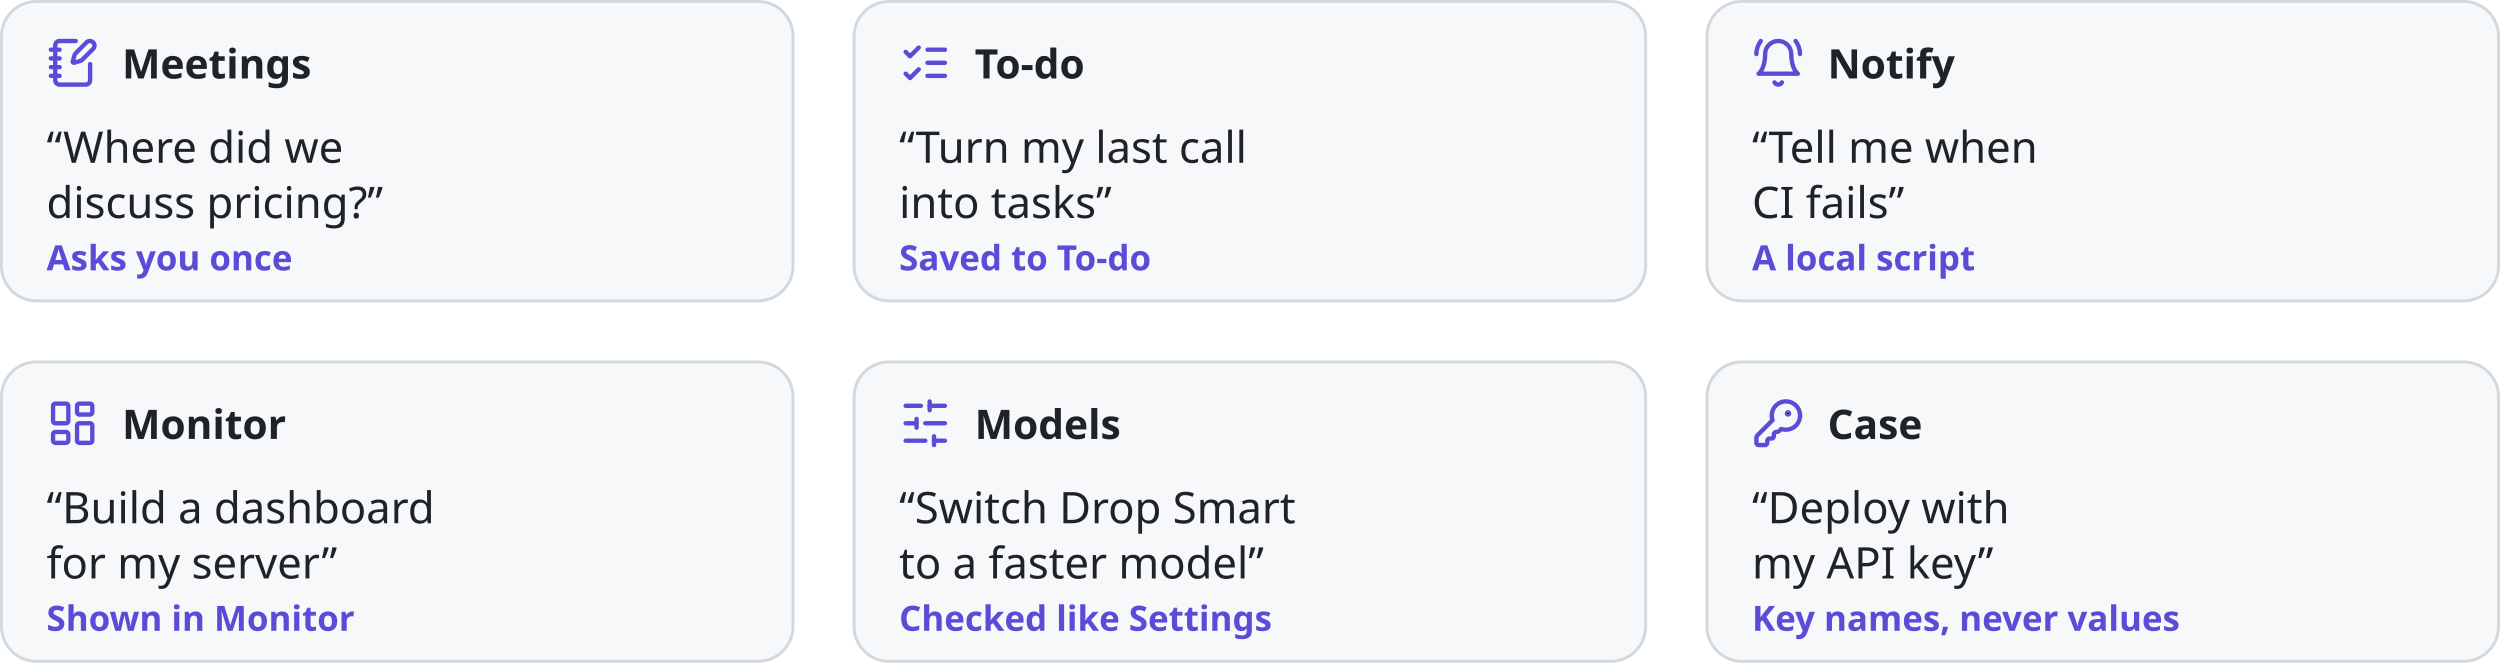
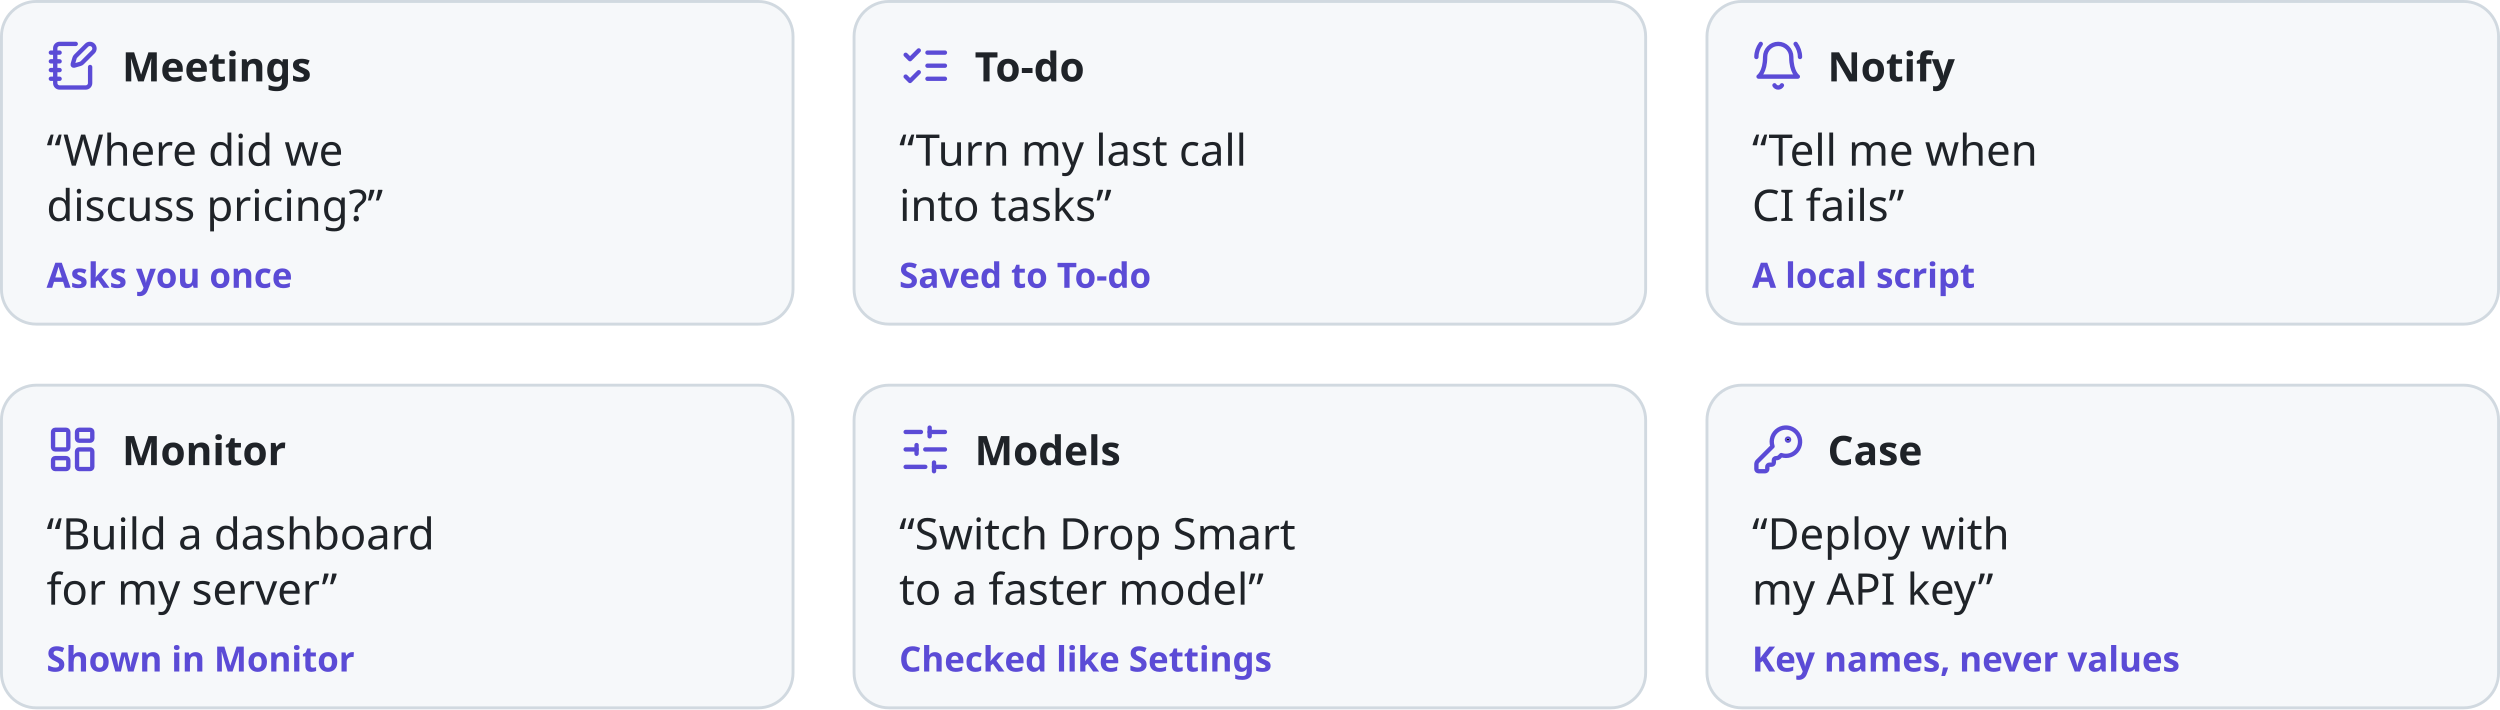
- <svg xmlns="http://www.w3.org/2000/svg" width="860" height="228" viewBox="0 0 860 228">
-   <rect x="0.5" y="0.5" width="272.3" height="103" rx="12" fill="#f6f8fa" stroke="#d1d9e0" />
-   <g transform="translate(16.0 12.6) scale(0.75)" fill="none" stroke="#5b4bd6" stroke-width="2" stroke-linecap="round" stroke-linejoin="round">
+ <svg xmlns="http://www.w3.org/2000/svg" width="860" height="244" viewBox="0 0 860 244">
+   <rect x="0.5" y="0.5" width="272.3" height="111" rx="12" fill="#f6f8fa" stroke="#d1d9e0" />
+   <g transform="translate(16.0 13.6) scale(0.75)" fill="none" stroke="#5b4bd6" stroke-width="2" stroke-linecap="round" stroke-linejoin="round">
    <path d="M13.4 2H6a2 2 0 0 0-2 2v16a2 2 0 0 0 2 2h12a2 2 0 0 0 2-2v-7.4" />
    <path d="M2 6h4" />
    <path d="M2 10h4" />
    <path d="M2 14h4" />
    <path d="M2 18h4" />
    <path d="M21.378 5.626a1 1 0 1 0-3.004-3.004l-5.01 5.012a2 2 0 0 0-.506.854l-.837 2.87a.5.5 0 0 0 .62.62l2.87-.837a2 2 0 0 0 .854-.506z" />
  </g>
-   <text x="42.0" y="27.0" font-family="-apple-system, BlinkMacSystemFont, 'Segoe UI', 'Noto Sans', Helvetica, Arial, sans-serif" font-size="14" font-weight="600" fill="#1f2328">Meetings</text>
+   <text x="42.0" y="28.0" font-family="-apple-system, BlinkMacSystemFont, 'Segoe UI', 'Noto Sans', Helvetica, Arial, sans-serif" font-size="14" font-weight="600" fill="#1f2328">Meetings</text>
  <text font-family="-apple-system, BlinkMacSystemFont, 'Segoe UI', 'Noto Sans', Helvetica, Arial, sans-serif" font-size="15" font-weight="500" fill="#1f2328">
-     <tspan x="16.0" y="56.0">“Where did we</tspan>
-     <tspan x="16.0" y="75.0">discuss pricing?”</tspan>
+     <tspan x="16.0" y="57.0">“Where did we</tspan>
+     <tspan x="16.0" y="76.0">discuss pricing?”</tspan>
  </text>
-   <text x="16.0" y="93.0" font-family="-apple-system, BlinkMacSystemFont, 'Segoe UI', 'Noto Sans', Helvetica, Arial, sans-serif" font-size="12" font-weight="600" fill="#5b4bd6">Asks you once</text>
-   <rect x="293.8" y="0.5" width="272.3" height="103" rx="12" fill="#f6f8fa" stroke="#d1d9e0" />
-   <g transform="translate(309.3 12.6) scale(0.75)" fill="none" stroke="#5b4bd6" stroke-width="2" stroke-linecap="round" stroke-linejoin="round">
+   <text x="16.0" y="99.0" font-family="-apple-system, BlinkMacSystemFont, 'Segoe UI', 'Noto Sans', Helvetica, Arial, sans-serif" font-size="12" font-weight="600" fill="#5b4bd6">Asks you once</text>
+   <rect x="293.8" y="0.5" width="272.3" height="111" rx="12" fill="#f6f8fa" stroke="#d1d9e0" />
+   <g transform="translate(309.3 13.6) scale(0.75)" fill="none" stroke="#5b4bd6" stroke-width="2" stroke-linecap="round" stroke-linejoin="round">
    <path d="m3 17 2 2 4-4" />
    <path d="m3 7 2 2 4-4" />
    <path d="M13 6h8" />
    <path d="M13 12h8" />
    <path d="M13 18h8" />
  </g>
-   <text x="335.3" y="27.0" font-family="-apple-system, BlinkMacSystemFont, 'Segoe UI', 'Noto Sans', Helvetica, Arial, sans-serif" font-size="14" font-weight="600" fill="#1f2328">To-do</text>
+   <text x="335.3" y="28.0" font-family="-apple-system, BlinkMacSystemFont, 'Segoe UI', 'Noto Sans', Helvetica, Arial, sans-serif" font-size="14" font-weight="600" fill="#1f2328">To-do</text>
  <text font-family="-apple-system, BlinkMacSystemFont, 'Segoe UI', 'Noto Sans', Helvetica, Arial, sans-serif" font-size="15" font-weight="500" fill="#1f2328">
-     <tspan x="309.3" y="56.0">“Turn my last call</tspan>
-     <tspan x="309.3" y="75.0">into tasks”</tspan>
+     <tspan x="309.3" y="57.0">“Turn my last call</tspan>
+     <tspan x="309.3" y="76.0">into tasks”</tspan>
  </text>
-   <text x="309.3" y="93.0" font-family="-apple-system, BlinkMacSystemFont, 'Segoe UI', 'Noto Sans', Helvetica, Arial, sans-serif" font-size="12" font-weight="600" fill="#5b4bd6">Saved to To-do</text>
-   <rect x="587.2" y="0.5" width="272.3" height="103" rx="12" fill="#f6f8fa" stroke="#d1d9e0" />
-   <g transform="translate(602.7 12.6) scale(0.75)" fill="none" stroke="#5b4bd6" stroke-width="2" stroke-linecap="round" stroke-linejoin="round">
+   <text x="309.3" y="99.0" font-family="-apple-system, BlinkMacSystemFont, 'Segoe UI', 'Noto Sans', Helvetica, Arial, sans-serif" font-size="12" font-weight="600" fill="#5b4bd6">Saved to To-do</text>
+   <rect x="587.2" y="0.5" width="272.3" height="111" rx="12" fill="#f6f8fa" stroke="#d1d9e0" />
+   <g transform="translate(602.7 13.6) scale(0.75)" fill="none" stroke="#5b4bd6" stroke-width="2" stroke-linecap="round" stroke-linejoin="round">
    <path d="M6 8a6 6 0 0 1 12 0c0 7 3 9 3 9H3s3-2 3-9" />
    <path d="M10.3 21a1.94 1.94 0 0 0 3.4 0" />
    <path d="M4 2C2.8 3.7 2 5.7 2 8" />
    <path d="M22 8c0-2.3-.8-4.3-2-6" />
  </g>
-   <text x="628.7" y="27.0" font-family="-apple-system, BlinkMacSystemFont, 'Segoe UI', 'Noto Sans', Helvetica, Arial, sans-serif" font-size="14" font-weight="600" fill="#1f2328">Notify</text>
+   <text x="628.7" y="28.0" font-family="-apple-system, BlinkMacSystemFont, 'Segoe UI', 'Noto Sans', Helvetica, Arial, sans-serif" font-size="14" font-weight="600" fill="#1f2328">Notify</text>
  <text font-family="-apple-system, BlinkMacSystemFont, 'Segoe UI', 'Noto Sans', Helvetica, Arial, sans-serif" font-size="15" font-weight="500" fill="#1f2328">
-     <tspan x="602.7" y="56.0">“Tell me when</tspan>
-     <tspan x="602.7" y="75.0">CI fails”</tspan>
+     <tspan x="602.7" y="57.0">“Tell me when</tspan>
+     <tspan x="602.7" y="76.0">CI fails”</tspan>
  </text>
-   <text x="602.7" y="93.0" font-family="-apple-system, BlinkMacSystemFont, 'Segoe UI', 'Noto Sans', Helvetica, Arial, sans-serif" font-size="12" font-weight="600" fill="#5b4bd6">A local script</text>
-   <rect x="0.5" y="124.5" width="272.3" height="103" rx="12" fill="#f6f8fa" stroke="#d1d9e0" />
-   <g transform="translate(16.0 136.6) scale(0.75)" fill="none" stroke="#5b4bd6" stroke-width="2" stroke-linecap="round" stroke-linejoin="round">
+   <text x="602.7" y="99.0" font-family="-apple-system, BlinkMacSystemFont, 'Segoe UI', 'Noto Sans', Helvetica, Arial, sans-serif" font-size="12" font-weight="600" fill="#5b4bd6">A local script</text>
+   <rect x="0.5" y="132.5" width="272.3" height="111" rx="12" fill="#f6f8fa" stroke="#d1d9e0" />
+   <g transform="translate(16.0 145.6) scale(0.75)" fill="none" stroke="#5b4bd6" stroke-width="2" stroke-linecap="round" stroke-linejoin="round">
    <rect width="7" height="9" x="3" y="3" rx="1" />
    <rect width="7" height="5" x="14" y="3" rx="1" />
    <rect width="7" height="9" x="14" y="12" rx="1" />
    <rect width="7" height="5" x="3" y="16" rx="1" />
  </g>
-   <text x="42.0" y="151.0" font-family="-apple-system, BlinkMacSystemFont, 'Segoe UI', 'Noto Sans', Helvetica, Arial, sans-serif" font-size="14" font-weight="600" fill="#1f2328">Monitor</text>
+   <text x="42.0" y="160.0" font-family="-apple-system, BlinkMacSystemFont, 'Segoe UI', 'Noto Sans', Helvetica, Arial, sans-serif" font-size="14" font-weight="600" fill="#1f2328">Monitor</text>
  <text font-family="-apple-system, BlinkMacSystemFont, 'Segoe UI', 'Noto Sans', Helvetica, Arial, sans-serif" font-size="15" font-weight="500" fill="#1f2328">
-     <tspan x="16.0" y="180.0">“Build a dashboard</tspan>
-     <tspan x="16.0" y="199.0">for my server”</tspan>
+     <tspan x="16.0" y="189.0">“Build a dashboard</tspan>
+     <tspan x="16.0" y="208.0">for my server”</tspan>
  </text>
-   <text x="16.0" y="217.0" font-family="-apple-system, BlinkMacSystemFont, 'Segoe UI', 'Noto Sans', Helvetica, Arial, sans-serif" font-size="12" font-weight="600" fill="#5b4bd6">Shown in Monitor</text>
-   <rect x="293.8" y="124.5" width="272.3" height="103" rx="12" fill="#f6f8fa" stroke="#d1d9e0" />
-   <g transform="translate(309.3 136.6) scale(0.75)" fill="none" stroke="#5b4bd6" stroke-width="2" stroke-linecap="round" stroke-linejoin="round">
+   <text x="16.0" y="231.0" font-family="-apple-system, BlinkMacSystemFont, 'Segoe UI', 'Noto Sans', Helvetica, Arial, sans-serif" font-size="12" font-weight="600" fill="#5b4bd6">Shown in Monitor</text>
+   <rect x="293.8" y="132.5" width="272.3" height="111" rx="12" fill="#f6f8fa" stroke="#d1d9e0" />
+   <g transform="translate(309.3 145.6) scale(0.75)" fill="none" stroke="#5b4bd6" stroke-width="2" stroke-linecap="round" stroke-linejoin="round">
    <line x1="21" x2="14" y1="4" y2="4" />
    <line x1="10" x2="3" y1="4" y2="4" />
    <line x1="21" x2="12" y1="12" y2="12" />
    <line x1="8" x2="3" y1="12" y2="12" />
    <line x1="21" x2="16" y1="20" y2="20" />
    <line x1="12" x2="3" y1="20" y2="20" />
    <line x1="14" x2="14" y1="2" y2="6" />
    <line x1="8" x2="8" y1="10" y2="14" />
    <line x1="16" x2="16" y1="18" y2="22" />
  </g>
-   <text x="335.3" y="151.0" font-family="-apple-system, BlinkMacSystemFont, 'Segoe UI', 'Noto Sans', Helvetica, Arial, sans-serif" font-size="14" font-weight="600" fill="#1f2328">Models</text>
+   <text x="335.3" y="160.0" font-family="-apple-system, BlinkMacSystemFont, 'Segoe UI', 'Noto Sans', Helvetica, Arial, sans-serif" font-size="14" font-weight="600" fill="#1f2328">Models</text>
  <text font-family="-apple-system, BlinkMacSystemFont, 'Segoe UI', 'Noto Sans', Helvetica, Arial, sans-serif" font-size="15" font-weight="500" fill="#1f2328">
-     <tspan x="309.3" y="180.0">“Switch Drop Smart</tspan>
-     <tspan x="309.3" y="199.0">to a faster model”</tspan>
+     <tspan x="309.3" y="189.0">“Switch Drop Smart</tspan>
+     <tspan x="309.3" y="208.0">to a faster model”</tspan>
  </text>
-   <text x="309.3" y="217.0" font-family="-apple-system, BlinkMacSystemFont, 'Segoe UI', 'Noto Sans', Helvetica, Arial, sans-serif" font-size="12" font-weight="600" fill="#5b4bd6">Checked like Settings</text>
-   <rect x="587.2" y="124.5" width="272.3" height="103" rx="12" fill="#f6f8fa" stroke="#d1d9e0" />
-   <g transform="translate(602.7 136.6) scale(0.75)" fill="none" stroke="#5b4bd6" stroke-width="2" stroke-linecap="round" stroke-linejoin="round">
+   <text x="309.3" y="231.0" font-family="-apple-system, BlinkMacSystemFont, 'Segoe UI', 'Noto Sans', Helvetica, Arial, sans-serif" font-size="12" font-weight="600" fill="#5b4bd6">Checked like Settings</text>
+   <rect x="587.2" y="132.5" width="272.3" height="111" rx="12" fill="#f6f8fa" stroke="#d1d9e0" />
+   <g transform="translate(602.7 145.6) scale(0.75)" fill="none" stroke="#5b4bd6" stroke-width="2" stroke-linecap="round" stroke-linejoin="round">
    <path d="M2.586 17.414A2 2 0 0 0 2 18.828V21a1 1 0 0 0 1 1h3a1 1 0 0 0 1-1v-1a1 1 0 0 1 1-1h1a1 1 0 0 0 1-1v-1a1 1 0 0 1 1-1h.172a2 2 0 0 0 1.414-.586l.814-.814a6.5 6.5 0 1 0-4-4z" />
    <circle cx="16.5" cy="7.5" r=".5" fill="currentColor" />
  </g>
-   <text x="628.7" y="151.0" font-family="-apple-system, BlinkMacSystemFont, 'Segoe UI', 'Noto Sans', Helvetica, Arial, sans-serif" font-size="14" font-weight="600" fill="#1f2328">Case</text>
+   <text x="628.7" y="160.0" font-family="-apple-system, BlinkMacSystemFont, 'Segoe UI', 'Noto Sans', Helvetica, Arial, sans-serif" font-size="14" font-weight="600" fill="#1f2328">Case</text>
  <text font-family="-apple-system, BlinkMacSystemFont, 'Segoe UI', 'Noto Sans', Helvetica, Arial, sans-serif" font-size="15" font-weight="500" fill="#1f2328">
-     <tspan x="602.7" y="180.0">“Deploy with</tspan>
-     <tspan x="602.7" y="199.0">my API key”</tspan>
+     <tspan x="602.7" y="189.0">“Deploy with</tspan>
+     <tspan x="602.7" y="208.0">my API key”</tspan>
  </text>
-   <text x="602.7" y="217.0" font-family="-apple-system, BlinkMacSystemFont, 'Segoe UI', 'Noto Sans', Helvetica, Arial, sans-serif" font-size="12" font-weight="600" fill="#5b4bd6">Key names, never values</text>
+   <text x="602.7" y="231.0" font-family="-apple-system, BlinkMacSystemFont, 'Segoe UI', 'Noto Sans', Helvetica, Arial, sans-serif" font-size="12" font-weight="600" fill="#5b4bd6">Key names, never values</text>
</svg>
